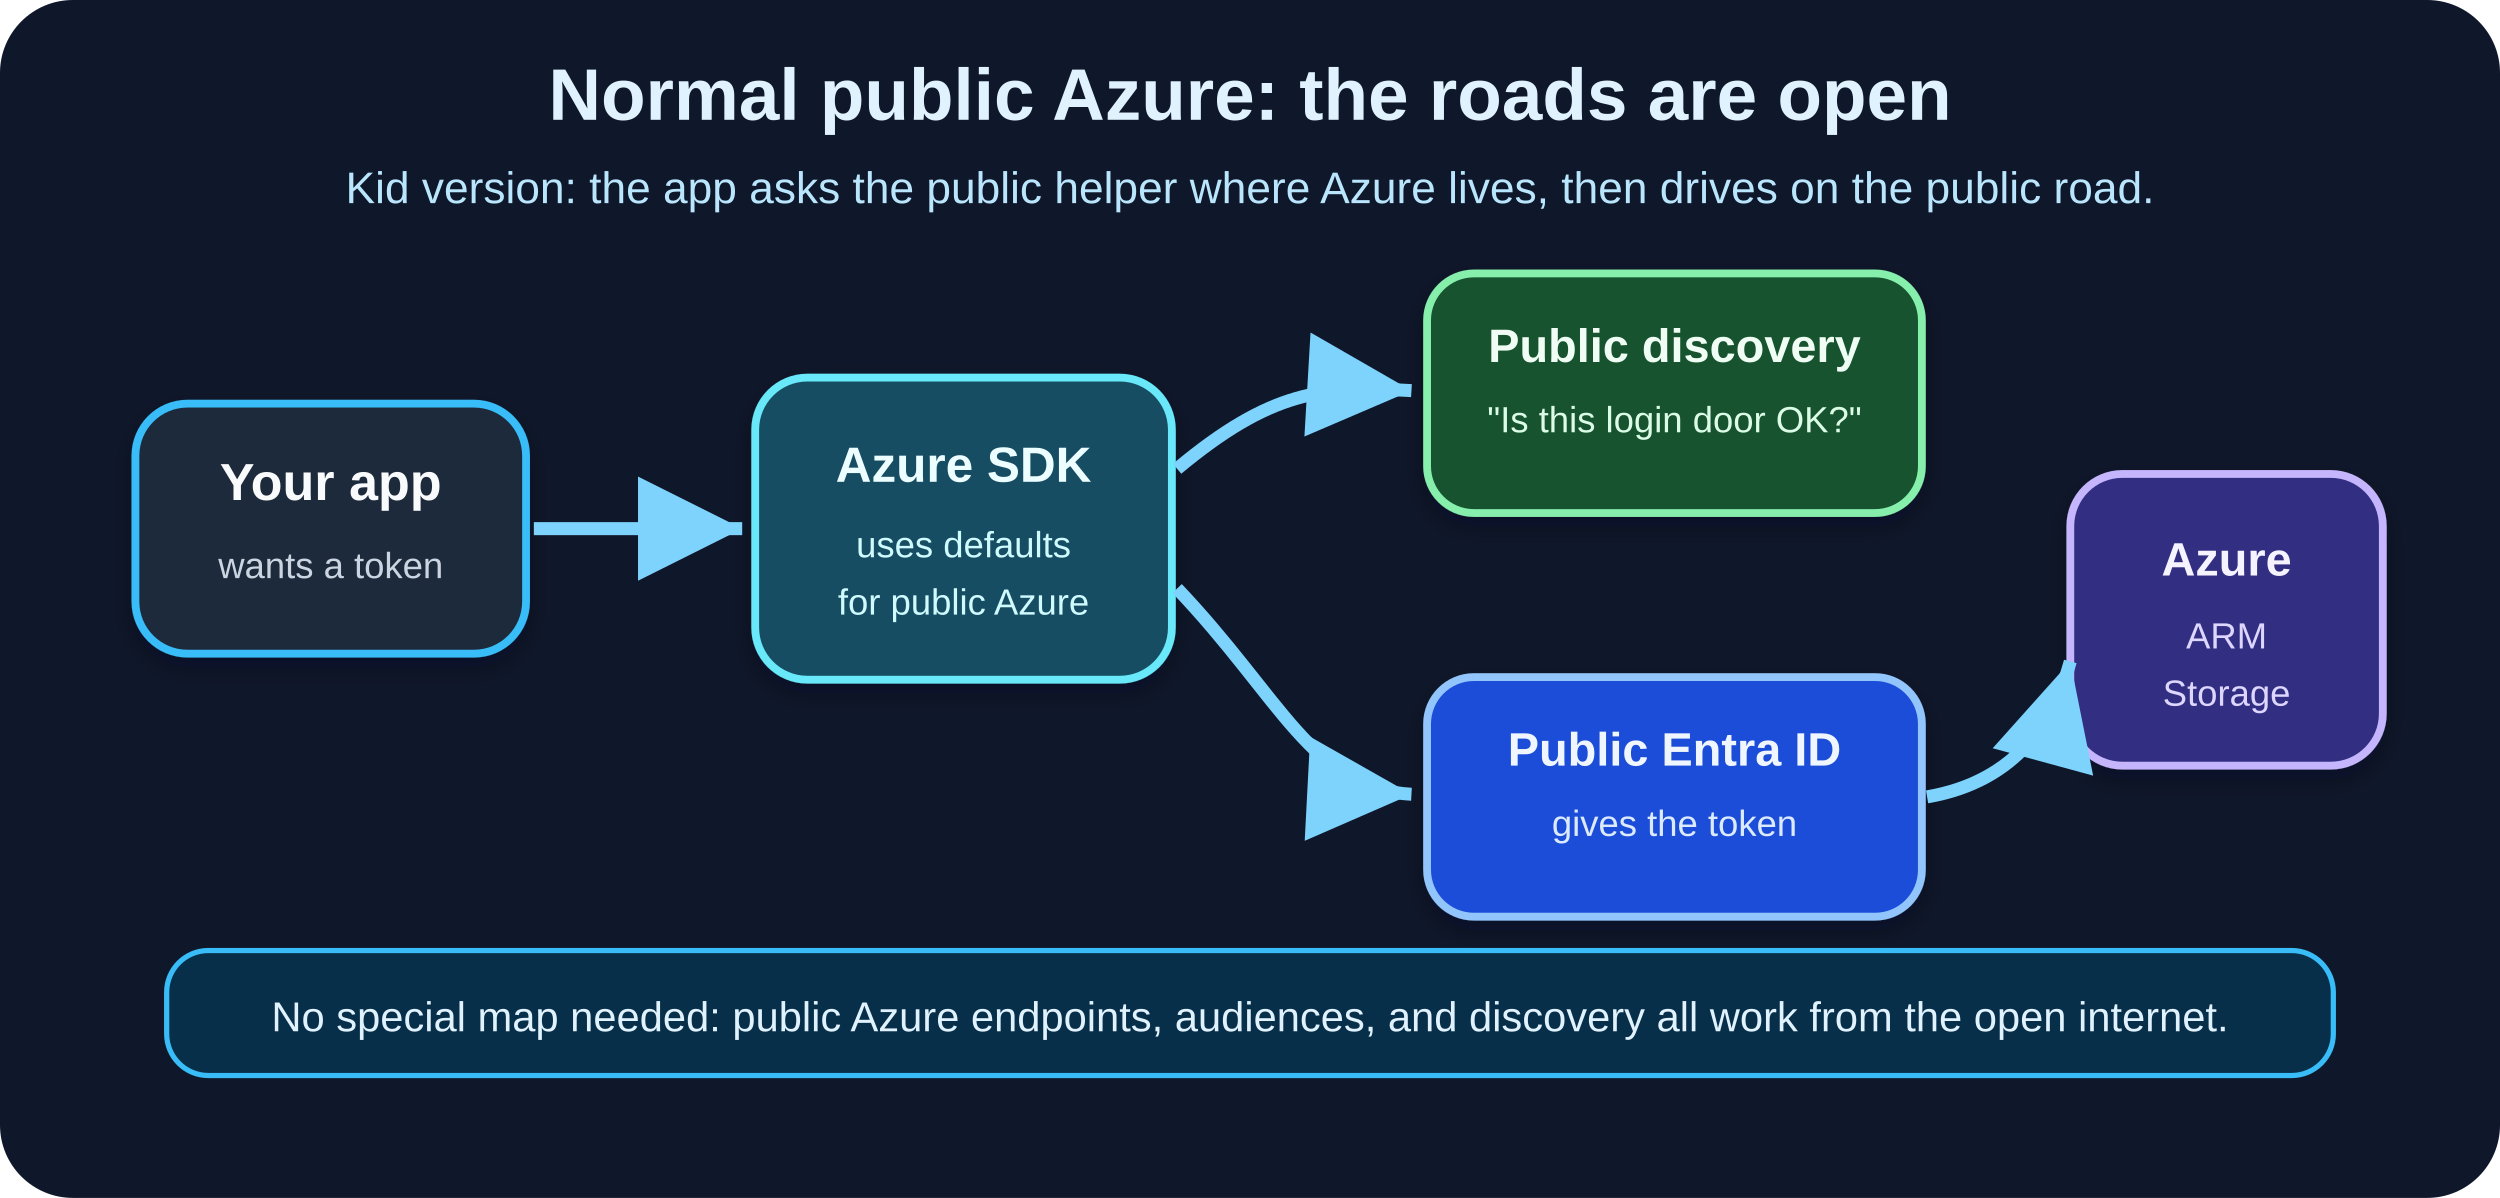
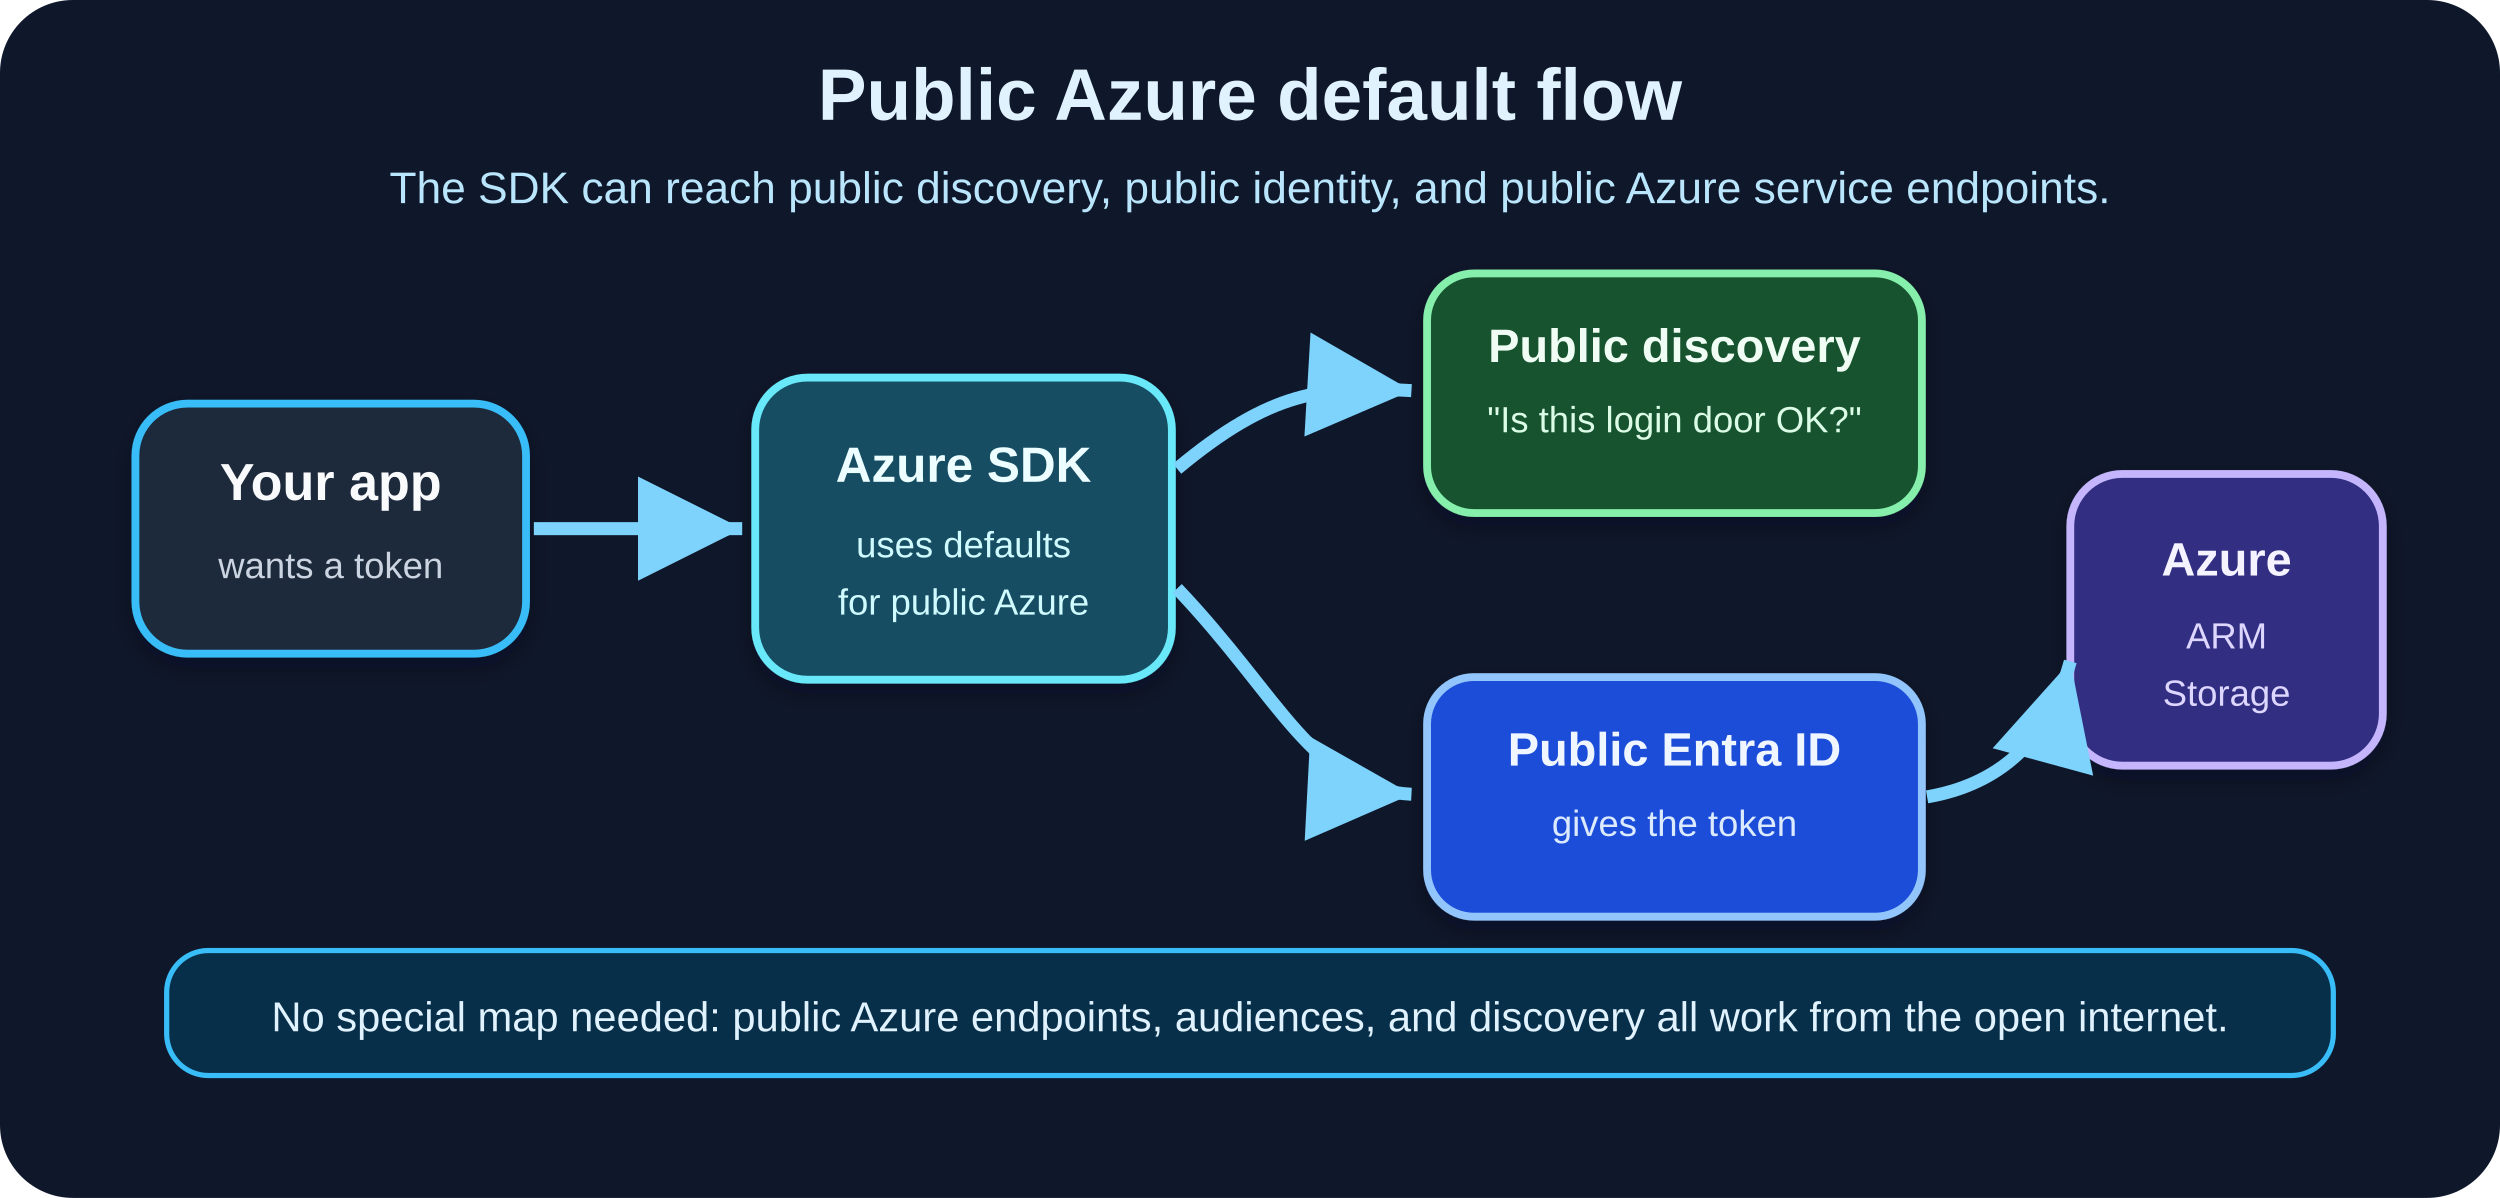
<svg xmlns="http://www.w3.org/2000/svg" width="960" height="460" viewBox="0 0 960 460" role="img" aria-labelledby="title desc">
  <defs>
    <marker id="arrow" markerWidth="12" markerHeight="12" refX="10" refY="6" orient="auto">
      <path d="M2,2 L10,6 L2,10 Z" fill="#7dd3fc" />
    </marker>
    <filter id="shadow" x="-10%" y="-10%" width="120%" height="130%">
      <feDropShadow dx="0" dy="4" stdDeviation="4" flood-color="#020617" flood-opacity="0.35" />
    </filter>
  </defs>
  <rect width="960" height="460" rx="28" fill="#0f172a" />
-   <text x="480" y="46" text-anchor="middle" font-family="Arial, sans-serif" font-size="28" font-weight="700" fill="#e0f2fe">Normal public Azure: the roads are open</text>
-   <text x="480" y="78" text-anchor="middle" font-family="Arial, sans-serif" font-size="17" fill="#bae6fd">Kid version: the app asks the public helper where Azure lives, then drives on the public road.</text>
+   <text x="480" y="46" text-anchor="middle" font-family="Arial, sans-serif" font-size="28" font-weight="700" fill="#e0f2fe">Public Azure default flow</text>
+   <text x="480" y="78" text-anchor="middle" font-family="Arial, sans-serif" font-size="17" fill="#bae6fd">The SDK can reach public discovery, public identity, and public Azure service endpoints.</text>
  <g filter="url(#shadow)">
    <rect x="52" y="155" width="150" height="96" rx="20" fill="#1e293b" stroke="#38bdf8" stroke-width="3" />
    <text x="127" y="192" text-anchor="middle" font-family="Arial, sans-serif" font-size="20" font-weight="700" fill="#f8fafc">Your app</text>
    <text x="127" y="222" text-anchor="middle" font-family="Arial, sans-serif" font-size="14" fill="#cbd5e1">wants a token</text>
  </g>
  <g filter="url(#shadow)">
    <rect x="290" y="145" width="160" height="116" rx="20" fill="#164e63" stroke="#67e8f9" stroke-width="3" />
    <text x="370" y="185" text-anchor="middle" font-family="Arial, sans-serif" font-size="19" font-weight="700" fill="#ecfeff">Azure SDK</text>
    <text x="370" y="214" text-anchor="middle" font-family="Arial, sans-serif" font-size="14" fill="#cffafe">uses defaults</text>
    <text x="370" y="236" text-anchor="middle" font-family="Arial, sans-serif" font-size="14" fill="#cffafe">for public Azure</text>
  </g>
  <g filter="url(#shadow)">
    <rect x="548" y="105" width="190" height="92" rx="18" fill="#14532d" stroke="#86efac" stroke-width="3" />
    <text x="643" y="139" text-anchor="middle" font-family="Arial, sans-serif" font-size="18" font-weight="700" fill="#f0fdf4">Public discovery</text>
    <text x="643" y="166" text-anchor="middle" font-family="Arial, sans-serif" font-size="14" fill="#dcfce7">"Is this login door OK?"</text>
  </g>
  <g filter="url(#shadow)">
    <rect x="548" y="260" width="190" height="92" rx="18" fill="#1d4ed8" stroke="#93c5fd" stroke-width="3" />
    <text x="643" y="294" text-anchor="middle" font-family="Arial, sans-serif" font-size="18" font-weight="700" fill="#eff6ff">Public Entra ID</text>
    <text x="643" y="321" text-anchor="middle" font-family="Arial, sans-serif" font-size="14" fill="#dbeafe">gives the token</text>
  </g>
  <g filter="url(#shadow)">
    <rect x="795" y="182" width="120" height="112" rx="20" fill="#312e81" stroke="#c4b5fd" stroke-width="3" />
    <text x="855" y="221" text-anchor="middle" font-family="Arial, sans-serif" font-size="18" font-weight="700" fill="#f5f3ff">Azure</text>
    <text x="855" y="249" text-anchor="middle" font-family="Arial, sans-serif" font-size="14" fill="#ddd6fe">ARM</text>
    <text x="855" y="271" text-anchor="middle" font-family="Arial, sans-serif" font-size="14" fill="#ddd6fe">Storage</text>
  </g>
  <path d="M205 203 H285" stroke="#7dd3fc" stroke-width="5" fill="none" marker-end="url(#arrow)" />
  <path d="M452 180 C488 150 508 148 542 150" stroke="#7dd3fc" stroke-width="5" fill="none" marker-end="url(#arrow)" />
  <path d="M452 226 C492 268 504 303 542 305" stroke="#7dd3fc" stroke-width="5" fill="none" marker-end="url(#arrow)" />
  <path d="M740 306 C775 300 789 276 795 254" stroke="#7dd3fc" stroke-width="5" fill="none" marker-end="url(#arrow)" />
  <rect x="64" y="365" width="832" height="48" rx="16" fill="#082f49" stroke="#38bdf8" stroke-width="2" />
  <text x="480" y="396" text-anchor="middle" font-family="Arial, sans-serif" font-size="16" fill="#e0f2fe">No special map needed: public Azure endpoints, audiences, and discovery all work from the open internet.</text>
</svg>
